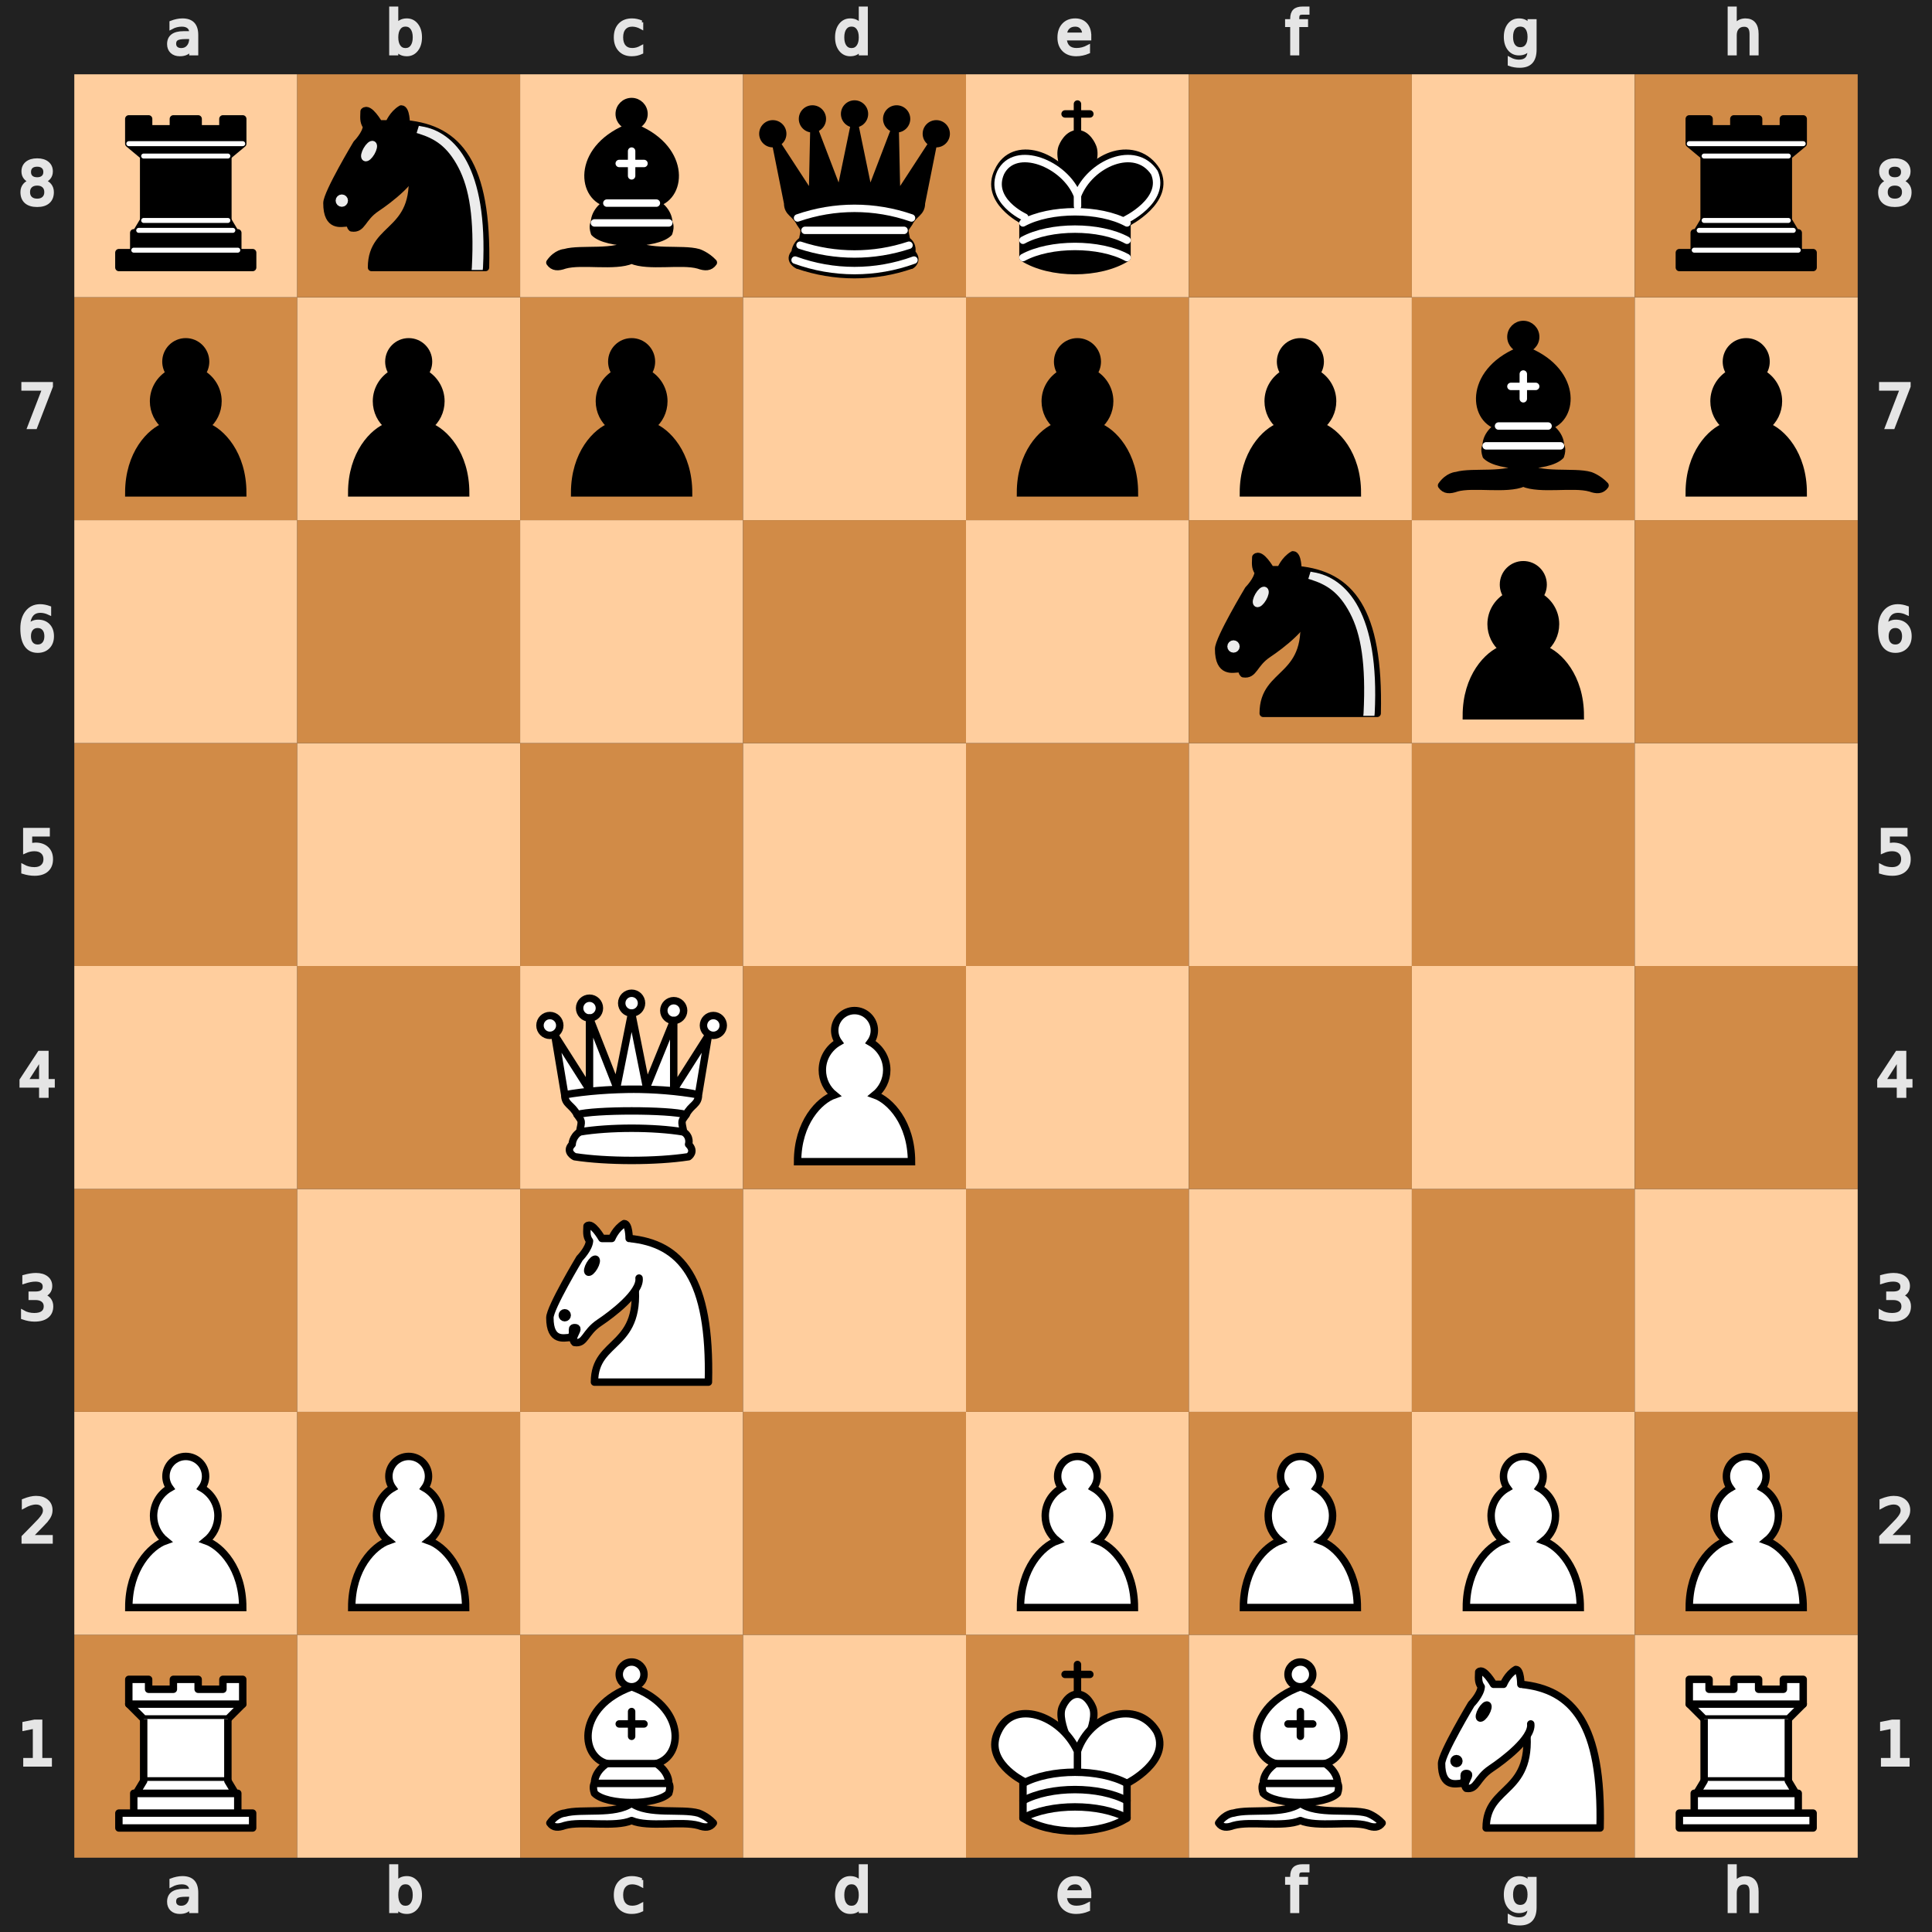
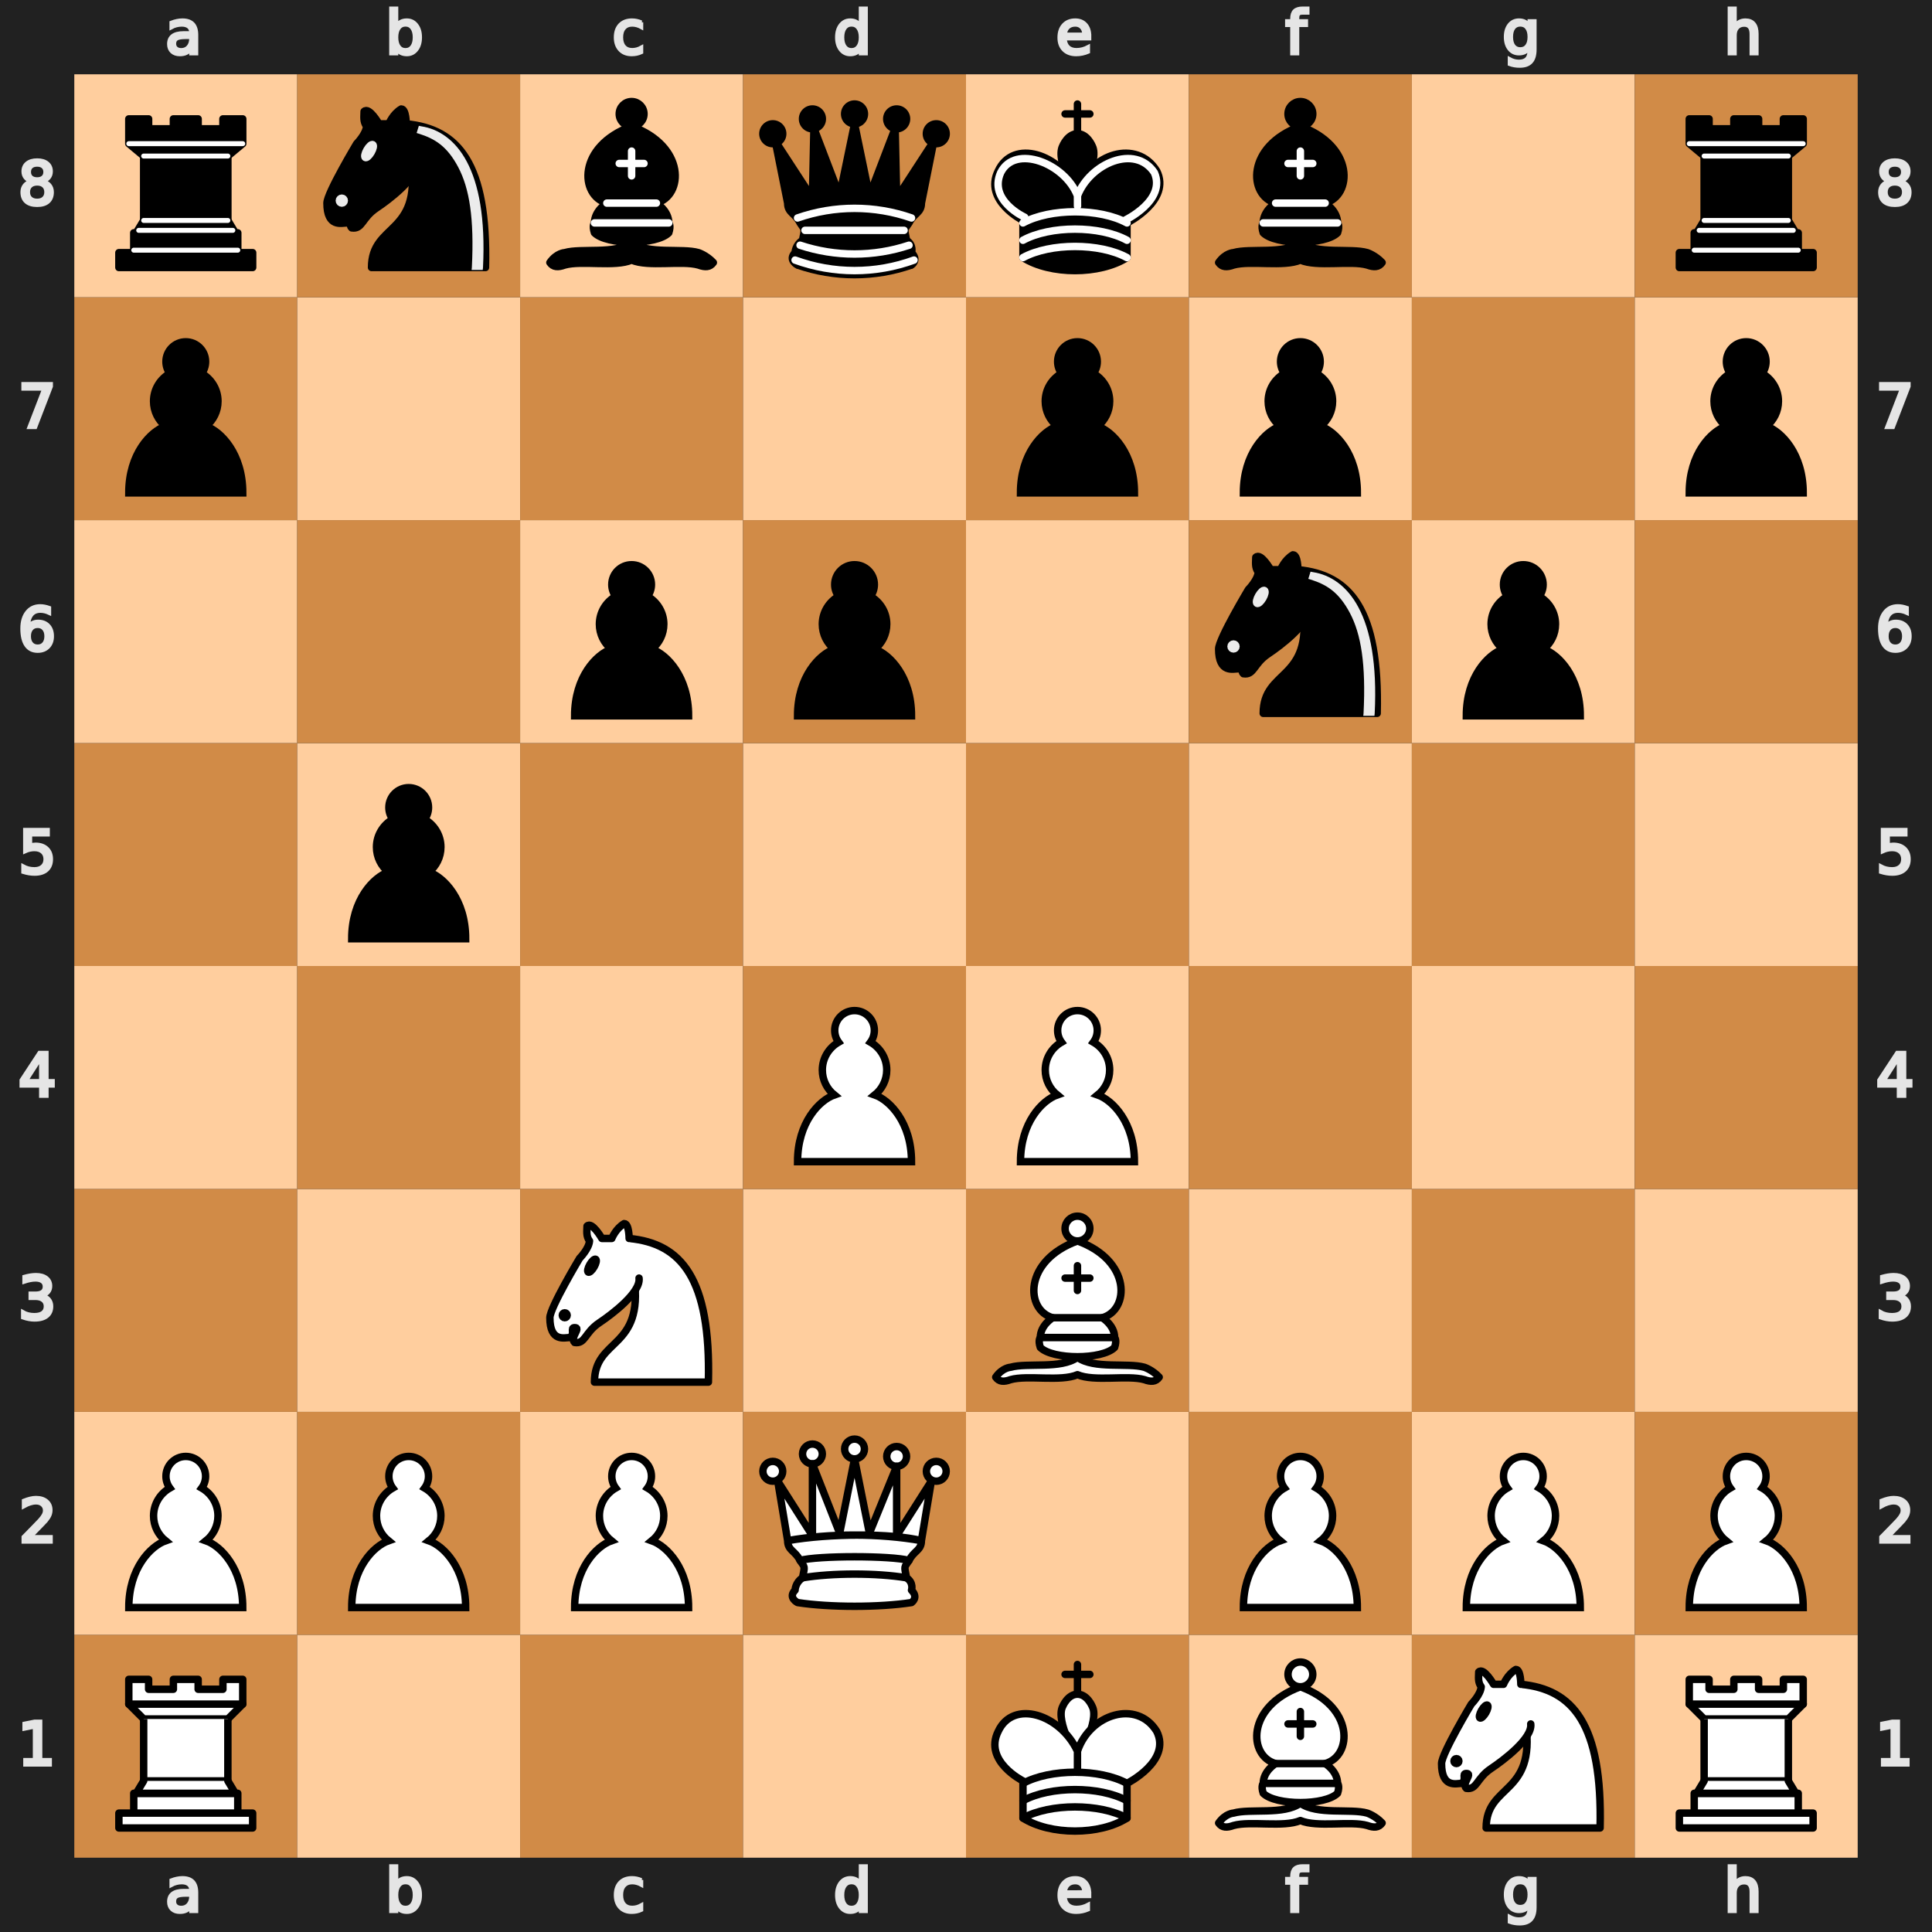
<svg xmlns="http://www.w3.org/2000/svg" xmlns:xlink="http://www.w3.org/1999/xlink" version="1.2" baseProfile="tiny" viewBox="0 0 390 390">
  <defs>
    <g id="white-pawn" class="white pawn">
      <path d="M22.5 9c-2.21 0-4 1.79-4 4 0 .89.29 1.71.78 2.38C17.33 16.5 16 18.59 16 21c0 2.03.94 3.84 2.41 5.03-3 1.06-7.41 5.55-7.41 13.47h23c0-7.92-4.41-12.41-7.41-13.47 1.47-1.19 2.41-3 2.41-5.03 0-2.41-1.33-4.5-3.28-5.62.49-.67.78-1.49.78-2.38 0-2.21-1.79-4-4-4z" fill="#fff" stroke="#000" stroke-width="1.5" stroke-linecap="round" />
    </g>
    <g id="white-knight" class="white knight" fill="none" fill-rule="evenodd" stroke="#000" stroke-width="1.5" stroke-linecap="round" stroke-linejoin="round">
      <path d="M 22,10 C 32.5,11 38.5,18 38,39 L 15,39 C 15,30 25,32.5 23,18" style="fill:#ffffff; stroke:#000000;" />
      <path d="M 24,18 C 24.38,20.91 18.45,25.37 16,27 C 13,29 13.18,31.34 11,31 C 9.958,30.06 12.41,27.96 11,28 C 10,28 11.19,29.23 10,30 C 9,30 5.997,31 6,26 C 6,24 12,14 12,14 C 12,14 13.89,12.1 14,10.5 C 13.27,9.506 13.5,8.5 13.5,7.5 C 14.5,6.5 16.5,10 16.5,10 L 18.5,10 C 18.5,10 19.28,8.008 21,7 C 22,7 22,10 22,10" style="fill:#ffffff; stroke:#000000;" />
      <path d="M 9.5 25.5 A 0.5 0.5 0 1 1 8.5,25.5 A 0.5 0.5 0 1 1 9.5 25.5 z" style="fill:#000000; stroke:#000000;" />
      <path d="M 15 15.5 A 0.5 1.5 0 1 1 14,15.5 A 0.5 1.5 0 1 1 15 15.5 z" transform="matrix(0.866,0.5,-0.5,0.866,9.693,-5.173)" style="fill:#000000; stroke:#000000;" />
    </g>
    <g id="white-bishop" class="white bishop" fill="none" fill-rule="evenodd" stroke="#000" stroke-width="1.5" stroke-linecap="round" stroke-linejoin="round">
      <g fill="#fff" stroke-linecap="butt">
        <path d="M9 36c3.39-.97 10.11.43 13.5-2 3.39 2.43 10.11 1.03 13.5 2 0 0 1.65.54 3 2-.68.97-1.65.99-3 .5-3.39-.97-10.11.46-13.5-1-3.39 1.46-10.11.03-13.5 1-1.354.49-2.323.47-3-.5 1.354-1.94 3-2 3-2zM15 32c2.5 2.5 12.5 2.5 15 0 .5-1.5 0-2 0-2 0-2.5-2.5-4-2.5-4 5.5-1.5 6-11.5-5-15.5-11 4-10.5 14-5 15.5 0 0-2.5 1.5-2.5 4 0 0-.5.5 0 2zM25 8a2.5 2.5 0 1 1-5 0 2.5 2.5 0 1 1 5 0z" />
      </g>
      <path d="M17.5 26h10M15 30h15m-7.5-14.5v5M20 18h5" stroke-linejoin="miter" />
    </g>
    <g id="white-rook" class="white rook" fill="#fff" fill-rule="evenodd" stroke="#000" stroke-width="1.5" stroke-linecap="round" stroke-linejoin="round">
      <path d="M9 39h27v-3H9v3zM12 36v-4h21v4H12zM11 14V9h4v2h5V9h5v2h5V9h4v5" stroke-linecap="butt" />
      <path d="M34 14l-3 3H14l-3-3" />
      <path d="M31 17v12.5H14V17" stroke-linecap="butt" stroke-linejoin="miter" />
      <path d="M31 29.5l1.5 2.5h-20l1.5-2.5" />
      <path d="M11 14h23" fill="none" stroke-linejoin="miter" />
    </g>
    <g id="white-queen" class="white queen" fill="#fff" fill-rule="evenodd" stroke="#000" stroke-width="1.5" stroke-linecap="round" stroke-linejoin="round">
      <path d="M8 12a2 2 0 1 1-4 0 2 2 0 1 1 4 0zM24.5 7.5a2 2 0 1 1-4 0 2 2 0 1 1 4 0zM41 12a2 2 0 1 1-4 0 2 2 0 1 1 4 0zM16 8.5a2 2 0 1 1-4 0 2 2 0 1 1 4 0zM33 9a2 2 0 1 1-4 0 2 2 0 1 1 4 0z" />
      <path d="M9 26c8.5-1.5 21-1.5 27 0l2-12-7 11V11l-5.5 13.5-3-15-3 15-5.5-14V25L7 14l2 12zM9 26c0 2 1.5 2 2.5 4 1 1.5 1 1 .5 3.5-1.5 1-1.5 2.5-1.5 2.5-1.5 1.5.5 2.5.5 2.5 6.5 1 16.5 1 23 0 0 0 1.5-1 0-2.5 0 0 .5-1.5-1-2.5-.5-2.5-.5-2 .5-3.5 1-2 2.5-2 2.5-4-8.5-1.5-18.5-1.5-27 0z" stroke-linecap="butt" />
      <path d="M11.5 30c3.5-1 18.5-1 22 0M12 33.5c6-1 15-1 21 0" fill="none" />
    </g>
    <g id="white-king" class="white king" fill="none" fill-rule="evenodd" stroke="#000" stroke-width="1.5" stroke-linecap="round" stroke-linejoin="round">
      <path d="M22.5 11.63V6M20 8h5" stroke-linejoin="miter" />
      <path d="M22.5 25s4.5-7.5 3-10.5c0 0-1-2.5-3-2.5s-3 2.5-3 2.5c-1.5 3 3 10.5 3 10.5" fill="#fff" stroke-linecap="butt" stroke-linejoin="miter" />
      <path d="M11.5 37c5.5 3.5 15.5 3.5 21 0v-7s9-4.5 6-10.5c-4-6.5-13.5-3.5-16 4V27v-3.5c-3.5-7.5-13-10.5-16-4-3 6 5 10 5 10V37z" fill="#fff" />
      <path d="M11.5 30c5.5-3 15.5-3 21 0m-21 3.5c5.5-3 15.5-3 21 0m-21 3.5c5.5-3 15.5-3 21 0" />
    </g>
    <g id="black-pawn" class="black pawn">
      <path d="M22.5 9c-2.21 0-4 1.79-4 4 0 .89.29 1.71.78 2.38C17.33 16.5 16 18.59 16 21c0 2.03.94 3.84 2.41 5.03-3 1.06-7.41 5.55-7.41 13.47h23c0-7.92-4.41-12.41-7.41-13.47 1.47-1.19 2.41-3 2.41-5.03 0-2.41-1.33-4.5-3.28-5.62.49-.67.78-1.49.78-2.38 0-2.21-1.79-4-4-4z" fill="#000" stroke="#000" stroke-width="1.5" stroke-linecap="round" />
    </g>
    <g id="black-knight" class="black knight" fill="none" fill-rule="evenodd" stroke="#000" stroke-width="1.5" stroke-linecap="round" stroke-linejoin="round">
      <path d="M 22,10 C 32.5,11 38.5,18 38,39 L 15,39 C 15,30 25,32.5 23,18" style="fill:#000000; stroke:#000000;" />
      <path d="M 24,18 C 24.38,20.91 18.45,25.37 16,27 C 13,29 13.18,31.34 11,31 C 9.958,30.06 12.41,27.96 11,28 C 10,28 11.19,29.23 10,30 C 9,30 5.997,31 6,26 C 6,24 12,14 12,14 C 12,14 13.89,12.1 14,10.5 C 13.27,9.506 13.5,8.5 13.5,7.5 C 14.5,6.5 16.5,10 16.5,10 L 18.5,10 C 18.5,10 19.28,8.008 21,7 C 22,7 22,10 22,10" style="fill:#000000; stroke:#000000;" />
      <path d="M 9.5 25.5 A 0.5 0.5 0 1 1 8.5,25.5 A 0.5 0.5 0 1 1 9.5 25.5 z" style="fill:#ececec; stroke:#ececec;" />
      <path d="M 15 15.5 A 0.5 1.5 0 1 1 14,15.5 A 0.5 1.5 0 1 1 15 15.5 z" transform="matrix(0.866,0.5,-0.5,0.866,9.693,-5.173)" style="fill:#ececec; stroke:#ececec;" />
      <path d="M 24.55,10.4 L 24.1,11.85 L 24.6,12 C 27.75,13 30.25,14.49 32.5,18.75 C 34.75,23.01 35.75,29.06 35.25,39 L 35.2,39.5 L 37.45,39.5 L 37.5,39 C 38,28.94 36.62,22.15 34.25,17.66 C 31.88,13.17 28.46,11.02 25.06,10.5 L 24.55,10.4 z " style="fill:#ececec; stroke:none;" />
    </g>
    <g id="black-bishop" class="black bishop" fill="none" fill-rule="evenodd" stroke="#000" stroke-width="1.5" stroke-linecap="round" stroke-linejoin="round">
      <path d="M9 36c3.39-.97 10.11.43 13.5-2 3.39 2.43 10.11 1.03 13.5 2 0 0 1.65.54 3 2-.68.97-1.65.99-3 .5-3.39-.97-10.11.46-13.5-1-3.39 1.46-10.11.03-13.5 1-1.354.49-2.323.47-3-.5 1.354-1.94 3-2 3-2zm6-4c2.5 2.5 12.5 2.5 15 0 .5-1.5 0-2 0-2 0-2.5-2.5-4-2.5-4 5.5-1.5 6-11.5-5-15.5-11 4-10.5 14-5 15.5 0 0-2.5 1.5-2.5 4 0 0-.5.5 0 2zM25 8a2.5 2.5 0 1 1-5 0 2.5 2.5 0 1 1 5 0z" fill="#000" stroke-linecap="butt" />
      <path d="M17.5 26h10M15 30h15m-7.5-14.5v5M20 18h5" stroke="#fff" stroke-linejoin="miter" />
    </g>
    <g id="black-rook" class="black rook" fill="#000" fill-rule="evenodd" stroke="#000" stroke-width="1.5" stroke-linecap="round" stroke-linejoin="round">
      <path d="M9 39h27v-3H9v3zM12.5 32l1.5-2.5h17l1.5 2.5h-20zM12 36v-4h21v4H12z" stroke-linecap="butt" />
      <path d="M14 29.5v-13h17v13H14z" stroke-linecap="butt" stroke-linejoin="miter" />
      <path d="M14 16.5L11 14h23l-3 2.5H14zM11 14V9h4v2h5V9h5v2h5V9h4v5H11z" stroke-linecap="butt" />
      <path d="M12 35.5h21M13 31.5h19M14 29.5h17M14 16.5h17M11 14h23" fill="none" stroke="#fff" stroke-width="1" stroke-linejoin="miter" />
    </g>
    <g id="black-queen" class="black queen" fill="#000" fill-rule="evenodd" stroke="#000" stroke-width="1.5" stroke-linecap="round" stroke-linejoin="round">
      <g fill="#000" stroke="none">
        <circle cx="6" cy="12" r="2.75" />
        <circle cx="14" cy="9" r="2.75" />
        <circle cx="22.5" cy="8" r="2.75" />
        <circle cx="31" cy="9" r="2.75" />
        <circle cx="39" cy="12" r="2.75" />
      </g>
      <path d="M9 26c8.5-1.5 21-1.5 27 0l2.5-12.5L31 25l-.3-14.1-5.2 13.6-3-14.5-3 14.5-5.2-13.6L14 25 6.5 13.5 9 26zM9 26c0 2 1.5 2 2.5 4 1 1.5 1 1 .5 3.5-1.5 1-1.5 2.5-1.5 2.5-1.5 1.5.5 2.5.5 2.5 6.5 1 16.5 1 23 0 0 0 1.5-1 0-2.5 0 0 .5-1.5-1-2.5-.5-2.5-.5-2 .5-3.5 1-2 2.5-2 2.5-4-8.5-1.5-18.5-1.5-27 0z" stroke-linecap="butt" />
      <path d="M11 38.5a35 35 1 0 0 23 0" fill="none" stroke-linecap="butt" />
      <path d="M11 29a35 35 1 0 1 23 0M12.5 31.5h20M11.5 34.5a35 35 1 0 0 22 0M10.5 37.5a35 35 1 0 0 24 0" fill="none" stroke="#fff" />
    </g>
    <g id="black-king" class="black king" fill="none" fill-rule="evenodd" stroke="#000" stroke-width="1.5" stroke-linecap="round" stroke-linejoin="round">
      <path d="M22.5 11.63V6" stroke-linejoin="miter" />
      <path d="M22.5 25s4.5-7.5 3-10.5c0 0-1-2.5-3-2.5s-3 2.5-3 2.5c-1.5 3 3 10.5 3 10.5" fill="#000" stroke-linecap="butt" stroke-linejoin="miter" />
      <path d="M11.5 37c5.5 3.5 15.5 3.5 21 0v-7s9-4.5 6-10.5c-4-6.5-13.5-3.5-16 4V27v-3.5c-3.5-7.5-13-10.5-16-4-3 6 5 10 5 10V37z" fill="#000" />
      <path d="M20 8h5" stroke-linejoin="miter" />
      <path d="M32 29.5s8.5-4 6.03-9.65C34.15 14 25 18 22.5 24.5l.01 2.1-.01-2.1C20 18 9.906 14 6.997 19.85c-2.497 5.65 4.853 9 4.853 9M11.5 30c5.5-3 15.5-3 21 0m-21 3.5c5.5-3 15.5-3 21 0m-21 3.5c5.5-3 15.5-3 21 0" stroke="#fff" />
    </g>
  </defs>
  <rect x="0" y="0" width="390" height="390" fill="#212121" />
  <g transform="translate(20, 0) scale(0.75, 0.75)" fill="#e5e5e5" stroke="#e5e5e5">
    <path d="M23.328 10.016q-1.742 0-2.414.398-.672.398-.672 1.36 0 .765.5 1.218.508.445 1.375.445 1.196 0 1.914-.843.727-.852.727-2.258v-.32zm2.867-.594v4.992h-1.437v-1.328q-.492.797-1.227 1.18-.734.375-1.797.375-1.343 0-2.14-.75-.79-.758-.79-2.024 0-1.476.985-2.226.992-.75 2.953-.75h2.016V8.75q0-.992-.656-1.531-.649-.547-1.829-.547-.75 0-1.46.18-.711.18-1.368.539V6.062q.79-.304 1.532-.453.742-.156 1.445-.156 1.898 0 2.836.984.937.985.937 2.985z" />
  </g>
  <g transform="translate(20, 375) scale(0.75, 0.75)" fill="#e5e5e5" stroke="#e5e5e5">
    <path d="M23.328 10.016q-1.742 0-2.414.398-.672.398-.672 1.36 0 .765.5 1.218.508.445 1.375.445 1.196 0 1.914-.843.727-.852.727-2.258v-.32zm2.867-.594v4.992h-1.437v-1.328q-.492.797-1.227 1.18-.734.375-1.797.375-1.343 0-2.14-.75-.79-.758-.79-2.024 0-1.476.985-2.226.992-.75 2.953-.75h2.016V8.75q0-.992-.656-1.531-.649-.547-1.829-.547-.75 0-1.46.18-.711.18-1.368.539V6.062q.79-.304 1.532-.453.742-.156 1.445-.156 1.898 0 2.836.984.937.985.937 2.985z" />
  </g>
  <g transform="translate(65, 0) scale(0.75, 0.75)" fill="#e5e5e5" stroke="#e5e5e5">
    <path d="M24.922 10.047q0-1.586-.656-2.485-.649-.906-1.79-.906-1.14 0-1.796.906-.649.899-.649 2.485 0 1.586.649 2.492.656.898 1.797.898 1.14 0 1.789-.898.656-.906.656-2.492zm-4.89-3.055q.452-.781 1.14-1.156.695-.383 1.656-.383 1.594 0 2.586 1.266 1 1.265 1 3.328 0 2.062-1 3.328-.992 1.266-2.586 1.266-.96 0-1.656-.375-.688-.383-1.14-1.164v1.312h-1.446V2.258h1.445z" />
  </g>
  <g transform="translate(65, 375) scale(0.75, 0.75)" fill="#e5e5e5" stroke="#e5e5e5">
    <path d="M24.922 10.047q0-1.586-.656-2.485-.649-.906-1.79-.906-1.14 0-1.796.906-.649.899-.649 2.485 0 1.586.649 2.492.656.898 1.797.898 1.14 0 1.789-.898.656-.906.656-2.492zm-4.89-3.055q.452-.781 1.14-1.156.695-.383 1.656-.383 1.594 0 2.586 1.266 1 1.265 1 3.328 0 2.062-1 3.328-.992 1.266-2.586 1.266-.96 0-1.656-.375-.688-.383-1.14-1.164v1.312h-1.446V2.258h1.445z" />
  </g>
  <g transform="translate(110, 0) scale(0.75, 0.75)" fill="#e5e5e5" stroke="#e5e5e5">
    <path d="M25.96 6v1.344q-.608-.336-1.226-.5-.609-.172-1.234-.172-1.398 0-2.172.89-.773.883-.773 2.485 0 1.601.773 2.492.774.883 2.172.883.625 0 1.234-.164.618-.172 1.227-.508v1.328q-.602.281-1.25.422-.64.14-1.367.14-1.977 0-3.14-1.242-1.165-1.242-1.165-3.351 0-2.14 1.172-3.367 1.18-1.227 3.227-1.227.664 0 1.296.14.633.134 1.227.407z" />
  </g>
  <g transform="translate(110, 375) scale(0.75, 0.75)" fill="#e5e5e5" stroke="#e5e5e5">
    <path d="M25.96 6v1.344q-.608-.336-1.226-.5-.609-.172-1.234-.172-1.398 0-2.172.89-.773.883-.773 2.485 0 1.601.773 2.492.774.883 2.172.883.625 0 1.234-.164.618-.172 1.227-.508v1.328q-.602.281-1.25.422-.64.14-1.367.14-1.977 0-3.14-1.242-1.165-1.242-1.165-3.351 0-2.14 1.172-3.367 1.18-1.227 3.227-1.227.664 0 1.296.14.633.134 1.227.407z" />
  </g>
  <g transform="translate(155, 0) scale(0.75, 0.75)" fill="#e5e5e5" stroke="#e5e5e5">
    <path d="M24.973 6.992V2.258h1.437v12.156h-1.437v-1.312q-.453.78-1.149 1.164-.687.375-1.656.375-1.586 0-2.586-1.266-.992-1.266-.992-3.328 0-2.063.992-3.328 1-1.266 2.586-1.266.969 0 1.656.383.696.375 1.149 1.156zm-4.899 3.055q0 1.586.649 2.492.656.898 1.797.898 1.14 0 1.796-.898.657-.906.657-2.492 0-1.586-.657-2.485-.656-.906-1.796-.906-1.141 0-1.797.906-.649.899-.649 2.485z" />
  </g>
  <g transform="translate(155, 375) scale(0.75, 0.75)" fill="#e5e5e5" stroke="#e5e5e5">
    <path d="M24.973 6.992V2.258h1.437v12.156h-1.437v-1.312q-.453.78-1.149 1.164-.687.375-1.656.375-1.586 0-2.586-1.266-.992-1.266-.992-3.328 0-2.063.992-3.328 1-1.266 2.586-1.266.969 0 1.656.383.696.375 1.149 1.156zm-4.899 3.055q0 1.586.649 2.492.656.898 1.797.898 1.14 0 1.796-.898.657-.906.657-2.492 0-1.586-.657-2.485-.656-.906-1.796-.906-1.141 0-1.797.906-.649.899-.649 2.485z" />
  </g>
  <g transform="translate(200, 0) scale(0.75, 0.75)" fill="#e5e5e5" stroke="#e5e5e5">
    <path d="M26.555 9.68v.703h-6.61q.094 1.484.89 2.265.806.774 2.235.774.828 0 1.602-.203.781-.203 1.547-.61v1.36q-.774.328-1.586.5-.813.172-1.649.172-2.093 0-3.32-1.22-1.219-1.218-1.219-3.296 0-2.148 1.157-3.406 1.164-1.266 3.132-1.266 1.766 0 2.79 1.14 1.03 1.134 1.03 3.087zm-1.438-.422q-.015-1.18-.664-1.883-.64-.703-1.703-.703-1.203 0-1.93.68-.718.68-.828 1.914z" />
  </g>
  <g transform="translate(200, 375) scale(0.75, 0.75)" fill="#e5e5e5" stroke="#e5e5e5">
    <path d="M26.555 9.68v.703h-6.61q.094 1.484.89 2.265.806.774 2.235.774.828 0 1.602-.203.781-.203 1.547-.61v1.36q-.774.328-1.586.5-.813.172-1.649.172-2.093 0-3.32-1.22-1.219-1.218-1.219-3.296 0-2.148 1.157-3.406 1.164-1.266 3.132-1.266 1.766 0 2.79 1.14 1.03 1.134 1.03 3.087zm-1.438-.422q-.015-1.18-.664-1.883-.64-.703-1.703-.703-1.203 0-1.93.68-.718.68-.828 1.914z" />
  </g>
  <g transform="translate(245, 0) scale(0.75, 0.75)" fill="#e5e5e5" stroke="#e5e5e5">
    <path d="M25.285 2.258v1.195H23.91q-.773 0-1.078.313-.297.312-.297 1.125v.773h2.367v1.117h-2.367v7.633H21.09V6.781h-1.375V5.664h1.375v-.61q0-1.46.68-2.124.68-.672 2.156-.672z" />
  </g>
  <g transform="translate(245, 375) scale(0.75, 0.75)" fill="#e5e5e5" stroke="#e5e5e5">
    <path d="M25.285 2.258v1.195H23.91q-.773 0-1.078.313-.297.312-.297 1.125v.773h2.367v1.117h-2.367v7.633H21.09V6.781h-1.375V5.664h1.375v-.61q0-1.46.68-2.124.68-.672 2.156-.672z" />
  </g>
  <g transform="translate(290, 0) scale(0.75, 0.75)" fill="#e5e5e5" stroke="#e5e5e5">
    <path d="M24.973 9.937q0-1.562-.649-2.421-.64-.86-1.804-.86-1.157 0-1.805.86-.64.859-.64 2.421 0 1.555.64 2.415.648.859 1.805.859 1.164 0 1.804-.86.649-.859.649-2.414zm1.437 3.391q0 2.234-.992 3.32-.992 1.094-3.04 1.094-.757 0-1.429-.117-.672-.11-1.304-.344v-1.398q.632.344 1.25.508.617.164 1.257.164 1.414 0 2.118-.743.703-.734.703-2.226v-.711q-.446.773-1.141 1.156-.695.383-1.664.383-1.61 0-2.594-1.227-.984-1.226-.984-3.25 0-2.03.984-3.257.985-1.227 2.594-1.227.969 0 1.664.383t1.14 1.156V5.664h1.438z" />
  </g>
  <g transform="translate(290, 375) scale(0.75, 0.75)" fill="#e5e5e5" stroke="#e5e5e5">
    <path d="M24.973 9.937q0-1.562-.649-2.421-.64-.86-1.804-.86-1.157 0-1.805.86-.64.859-.64 2.421 0 1.555.64 2.415.648.859 1.805.859 1.164 0 1.804-.86.649-.859.649-2.414zm1.437 3.391q0 2.234-.992 3.32-.992 1.094-3.04 1.094-.757 0-1.429-.117-.672-.11-1.304-.344v-1.398q.632.344 1.25.508.617.164 1.257.164 1.414 0 2.118-.743.703-.734.703-2.226v-.711q-.446.773-1.141 1.156-.695.383-1.664.383-1.61 0-2.594-1.227-.984-1.226-.984-3.25 0-2.03.984-3.257.985-1.227 2.594-1.227.969 0 1.664.383t1.14 1.156V5.664h1.438z" />
  </g>
  <g transform="translate(335, 0) scale(0.75, 0.75)" fill="#e5e5e5" stroke="#e5e5e5">
    <path d="M26.164 9.133v5.281h-1.437V9.18q0-1.243-.485-1.86-.484-.617-1.453-.617-1.164 0-1.836.742-.672.742-.672 2.024v4.945h-1.445V2.258h1.445v4.765q.516-.789 1.211-1.18.703-.39 1.617-.39 1.508 0 2.282.938.773.93.773 2.742z" />
  </g>
  <g transform="translate(335, 375) scale(0.75, 0.75)" fill="#e5e5e5" stroke="#e5e5e5">
    <path d="M26.164 9.133v5.281h-1.437V9.18q0-1.243-.485-1.86-.484-.617-1.453-.617-1.164 0-1.836.742-.672.742-.672 2.024v4.945h-1.445V2.258h1.445v4.765q.516-.789 1.211-1.18.703-.39 1.617-.39 1.508 0 2.282.938.773.93.773 2.742z" />
  </g>
  <g transform="translate(0, 335) scale(0.75, 0.75)" fill="#e5e5e5" stroke="#e5e5e5">
    <path d="M6.754 26.996h2.578v-8.898l-2.805.562v-1.437l2.79-.563h1.578v10.336h2.578v1.328h-6.72z" />
  </g>
  <g transform="translate(375, 335) scale(0.75, 0.75)" fill="#e5e5e5" stroke="#e5e5e5">
    <path d="M6.754 26.996h2.578v-8.898l-2.805.562v-1.437l2.79-.563h1.578v10.336h2.578v1.328h-6.72z" />
  </g>
  <g transform="translate(0, 290) scale(0.75, 0.75)" fill="#e5e5e5" stroke="#e5e5e5">
    <path d="M8.195 26.996h5.508v1.328H6.297v-1.328q.898-.93 2.445-2.492 1.555-1.57 1.953-2.024.758-.851 1.055-1.437.305-.594.305-1.164 0-.93-.657-1.516-.648-.586-1.695-.586-.742 0-1.57.258-.82.258-1.758.781v-1.593q.953-.383 1.781-.578.828-.196 1.516-.196 1.812 0 2.89.906 1.079.907 1.079 2.422 0 .72-.274 1.368-.265.64-.976 1.515-.196.227-1.243 1.313-1.046 1.078-2.953 3.023z" />
  </g>
  <g transform="translate(375, 290) scale(0.75, 0.75)" fill="#e5e5e5" stroke="#e5e5e5">
    <path d="M8.195 26.996h5.508v1.328H6.297v-1.328q.898-.93 2.445-2.492 1.555-1.57 1.953-2.024.758-.851 1.055-1.437.305-.594.305-1.164 0-.93-.657-1.516-.648-.586-1.695-.586-.742 0-1.57.258-.82.258-1.758.781v-1.593q.953-.383 1.781-.578.828-.196 1.516-.196 1.812 0 2.89.906 1.079.907 1.079 2.422 0 .72-.274 1.368-.265.64-.976 1.515-.196.227-1.243 1.313-1.046 1.078-2.953 3.023z" />
  </g>
  <g transform="translate(0, 245) scale(0.75, 0.75)" fill="#e5e5e5" stroke="#e5e5e5">
    <path d="M11.434 22.035q1.132.242 1.765 1.008.64.766.64 1.89 0 1.727-1.187 2.672-1.187.946-3.375.946-.734 0-1.515-.149-.774-.14-1.602-.43V26.45q.656.383 1.438.578.78.196 1.632.196 1.485 0 2.258-.586.782-.586.782-1.703 0-1.032-.727-1.61-.719-.586-2.008-.586h-1.36v-1.297h1.423q1.164 0 1.78-.46.618-.47.618-1.344 0-.899-.64-1.375-.633-.485-1.82-.485-.65 0-1.391.141-.743.14-1.633.437V16.95q.898-.25 1.68-.375.788-.125 1.484-.125 1.797 0 2.844.82 1.046.813 1.046 2.204 0 .968-.554 1.64-.555.664-1.578.922z" />
  </g>
  <g transform="translate(375, 245) scale(0.75, 0.75)" fill="#e5e5e5" stroke="#e5e5e5">
    <path d="M11.434 22.035q1.132.242 1.765 1.008.64.766.64 1.89 0 1.727-1.187 2.672-1.187.946-3.375.946-.734 0-1.515-.149-.774-.14-1.602-.43V26.45q.656.383 1.438.578.78.196 1.632.196 1.485 0 2.258-.586.782-.586.782-1.703 0-1.032-.727-1.61-.719-.586-2.008-.586h-1.36v-1.297h1.423q1.164 0 1.78-.46.618-.47.618-1.344 0-.899-.64-1.375-.633-.485-1.82-.485-.65 0-1.391.141-.743.14-1.633.437V16.95q.898-.25 1.68-.375.788-.125 1.484-.125 1.797 0 2.844.82 1.046.813 1.046 2.204 0 .968-.554 1.64-.555.664-1.578.922z" />
  </g>
  <g transform="translate(0, 200) scale(0.75, 0.75)" fill="#e5e5e5" stroke="#e5e5e5">
    <path d="M11.016 18.035L7.03 24.262h3.985zm-.414-1.375h1.984v7.602h1.664v1.312h-1.664v2.75h-1.57v-2.75H5.75v-1.523z" />
  </g>
  <g transform="translate(375, 200) scale(0.75, 0.75)" fill="#e5e5e5" stroke="#e5e5e5">
    <path d="M11.016 18.035L7.03 24.262h3.985zm-.414-1.375h1.984v7.602h1.664v1.312h-1.664v2.75h-1.57v-2.75H5.75v-1.523z" />
  </g>
  <g transform="translate(0, 155) scale(0.75, 0.75)" fill="#e5e5e5" stroke="#e5e5e5">
    <path d="M6.719 16.66h6.195v1.328h-4.75v2.86q.344-.118.688-.172.343-.063.687-.063 1.953 0 3.094 1.07 1.14 1.07 1.14 2.899 0 1.883-1.171 2.93-1.172 1.039-3.305 1.039-.735 0-1.5-.125-.758-.125-1.57-.375v-1.586q.703.383 1.453.57.75.188 1.586.188 1.351 0 2.14-.711.79-.711.79-1.93 0-1.219-.79-1.93-.789-.71-2.14-.71-.633 0-1.266.14-.625.14-1.281.438z" />
  </g>
  <g transform="translate(375, 155) scale(0.75, 0.75)" fill="#e5e5e5" stroke="#e5e5e5">
    <path d="M6.719 16.66h6.195v1.328h-4.75v2.86q.344-.118.688-.172.343-.063.687-.063 1.953 0 3.094 1.07 1.14 1.07 1.14 2.899 0 1.883-1.171 2.93-1.172 1.039-3.305 1.039-.735 0-1.5-.125-.758-.125-1.57-.375v-1.586q.703.383 1.453.57.75.188 1.586.188 1.351 0 2.14-.711.79-.711.79-1.93 0-1.219-.79-1.93-.789-.71-2.14-.71-.633 0-1.266.14-.625.14-1.281.438z" />
  </g>
  <g transform="translate(0, 110) scale(0.75, 0.75)" fill="#e5e5e5" stroke="#e5e5e5">
    <path d="M10.137 21.863q-1.063 0-1.688.727-.617.726-.617 1.992 0 1.258.617 1.992.625.727 1.688.727 1.062 0 1.68-.727.624-.734.624-1.992 0-1.266-.625-1.992-.617-.727-1.68-.727zm3.133-4.945v1.437q-.594-.28-1.204-.43-.601-.148-1.195-.148-1.562 0-2.39 1.055-.82 1.055-.938 3.188.46-.68 1.156-1.04.696-.367 1.531-.367 1.758 0 2.774 1.07 1.023 1.063 1.023 2.899 0 1.797-1.062 2.883-1.063 1.086-2.828 1.086-2.024 0-3.094-1.547-1.07-1.555-1.07-4.5 0-2.766 1.312-4.406 1.313-1.649 3.524-1.649.593 0 1.195.117.61.118 1.266.352z" />
  </g>
  <g transform="translate(375, 110) scale(0.75, 0.75)" fill="#e5e5e5" stroke="#e5e5e5">
    <path d="M10.137 21.863q-1.063 0-1.688.727-.617.726-.617 1.992 0 1.258.617 1.992.625.727 1.688.727 1.062 0 1.68-.727.624-.734.624-1.992 0-1.266-.625-1.992-.617-.727-1.68-.727zm3.133-4.945v1.437q-.594-.28-1.204-.43-.601-.148-1.195-.148-1.562 0-2.39 1.055-.82 1.055-.938 3.188.46-.68 1.156-1.04.696-.367 1.531-.367 1.758 0 2.774 1.07 1.023 1.063 1.023 2.899 0 1.797-1.062 2.883-1.063 1.086-2.828 1.086-2.024 0-3.094-1.547-1.07-1.555-1.07-4.5 0-2.766 1.312-4.406 1.313-1.649 3.524-1.649.593 0 1.195.117.61.118 1.266.352z" />
  </g>
  <g transform="translate(0, 65) scale(0.75, 0.75)" fill="#e5e5e5" stroke="#e5e5e5">
    <path d="M6.25 16.66h7.5v.672L9.516 28.324H7.867l3.985-10.336H6.25z" />
  </g>
  <g transform="translate(375, 65) scale(0.75, 0.75)" fill="#e5e5e5" stroke="#e5e5e5">
    <path d="M6.25 16.66h7.5v.672L9.516 28.324H7.867l3.985-10.336H6.25z" />
  </g>
  <g transform="translate(0, 20) scale(0.75, 0.75)" fill="#e5e5e5" stroke="#e5e5e5">
    <path d="M10 22.785q-1.125 0-1.773.602-.641.601-.641 1.656t.64 1.656q.649.602 1.774.602t1.773-.602q.649-.61.649-1.656 0-1.055-.649-1.656-.64-.602-1.773-.602zm-1.578-.672q-1.016-.25-1.586-.945-.563-.695-.563-1.695 0-1.399.993-2.211 1-.813 2.734-.813 1.742 0 2.734.813.993.812.993 2.21 0 1-.57 1.696-.563.695-1.571.945 1.14.266 1.773 1.04.641.773.641 1.89 0 1.695-1.04 2.602-1.03.906-2.96.906t-2.969-.906Q6 26.738 6 25.043q0-1.117.64-1.89.641-.774 1.782-1.04zm-.578-2.492q0 .906.562 1.414.57.508 1.594.508 1.016 0 1.586-.508.578-.508.578-1.414 0-.906-.578-1.414-.57-.508-1.586-.508-1.023 0-1.594.508-.562.508-.562 1.414z" />
  </g>
  <g transform="translate(375, 20) scale(0.75, 0.75)" fill="#e5e5e5" stroke="#e5e5e5">
    <path d="M10 22.785q-1.125 0-1.773.602-.641.601-.641 1.656t.64 1.656q.649.602 1.774.602t1.773-.602q.649-.61.649-1.656 0-1.055-.649-1.656-.64-.602-1.773-.602zm-1.578-.672q-1.016-.25-1.586-.945-.563-.695-.563-1.695 0-1.399.993-2.211 1-.813 2.734-.813 1.742 0 2.734.813.993.812.993 2.21 0 1-.57 1.696-.563.695-1.571.945 1.14.266 1.773 1.04.641.773.641 1.89 0 1.695-1.04 2.602-1.03.906-2.96.906t-2.969-.906Q6 26.738 6 25.043q0-1.117.64-1.89.641-.774 1.782-1.04zm-.578-2.492q0 .906.562 1.414.57.508 1.594.508 1.016 0 1.586-.508.578-.508.578-1.414 0-.906-.578-1.414-.57-.508-1.586-.508-1.023 0-1.594.508-.562.508-.562 1.414z" />
  </g>
  <rect x="15" y="330" width="45" height="45" class="square dark a1" stroke="none" fill="#d18b47" />
  <rect x="60" y="330" width="45" height="45" class="square light b1" stroke="none" fill="#ffce9e" />
  <rect x="105" y="330" width="45" height="45" class="square dark c1" stroke="none" fill="#d18b47" />
  <rect x="150" y="330" width="45" height="45" class="square light d1" stroke="none" fill="#ffce9e" />
  <rect x="195" y="330" width="45" height="45" class="square dark e1" stroke="none" fill="#d18b47" />
  <rect x="240" y="330" width="45" height="45" class="square light f1" stroke="none" fill="#ffce9e" />
  <rect x="285" y="330" width="45" height="45" class="square dark g1" stroke="none" fill="#d18b47" />
  <rect x="330" y="330" width="45" height="45" class="square light h1" stroke="none" fill="#ffce9e" />
  <rect x="15" y="285" width="45" height="45" class="square light a2" stroke="none" fill="#ffce9e" />
  <rect x="60" y="285" width="45" height="45" class="square dark b2" stroke="none" fill="#d18b47" />
  <rect x="105" y="285" width="45" height="45" class="square light c2" stroke="none" fill="#ffce9e" />
  <rect x="150" y="285" width="45" height="45" class="square dark d2" stroke="none" fill="#d18b47" />
  <rect x="195" y="285" width="45" height="45" class="square light e2" stroke="none" fill="#ffce9e" />
  <rect x="240" y="285" width="45" height="45" class="square dark f2" stroke="none" fill="#d18b47" />
  <rect x="285" y="285" width="45" height="45" class="square light g2" stroke="none" fill="#ffce9e" />
  <rect x="330" y="285" width="45" height="45" class="square dark h2" stroke="none" fill="#d18b47" />
  <rect x="15" y="240" width="45" height="45" class="square dark a3" stroke="none" fill="#d18b47" />
  <rect x="60" y="240" width="45" height="45" class="square light b3" stroke="none" fill="#ffce9e" />
  <rect x="105" y="240" width="45" height="45" class="square dark c3" stroke="none" fill="#d18b47" />
  <rect x="150" y="240" width="45" height="45" class="square light d3" stroke="none" fill="#ffce9e" />
  <rect x="195" y="240" width="45" height="45" class="square dark e3" stroke="none" fill="#d18b47" />
  <rect x="240" y="240" width="45" height="45" class="square light f3" stroke="none" fill="#ffce9e" />
  <rect x="285" y="240" width="45" height="45" class="square dark g3" stroke="none" fill="#d18b47" />
  <rect x="330" y="240" width="45" height="45" class="square light h3" stroke="none" fill="#ffce9e" />
  <rect x="15" y="195" width="45" height="45" class="square light a4" stroke="none" fill="#ffce9e" />
  <rect x="60" y="195" width="45" height="45" class="square dark b4" stroke="none" fill="#d18b47" />
  <rect x="105" y="195" width="45" height="45" class="square light c4" stroke="none" fill="#ffce9e" />
  <rect x="150" y="195" width="45" height="45" class="square dark d4" stroke="none" fill="#d18b47" />
  <rect x="195" y="195" width="45" height="45" class="square light e4" stroke="none" fill="#ffce9e" />
  <rect x="240" y="195" width="45" height="45" class="square dark f4" stroke="none" fill="#d18b47" />
  <rect x="285" y="195" width="45" height="45" class="square light g4" stroke="none" fill="#ffce9e" />
  <rect x="330" y="195" width="45" height="45" class="square dark h4" stroke="none" fill="#d18b47" />
  <rect x="15" y="150" width="45" height="45" class="square dark a5" stroke="none" fill="#d18b47" />
  <rect x="60" y="150" width="45" height="45" class="square light b5" stroke="none" fill="#ffce9e" />
  <rect x="105" y="150" width="45" height="45" class="square dark c5" stroke="none" fill="#d18b47" />
  <rect x="150" y="150" width="45" height="45" class="square light d5" stroke="none" fill="#ffce9e" />
  <rect x="195" y="150" width="45" height="45" class="square dark e5" stroke="none" fill="#d18b47" />
  <rect x="240" y="150" width="45" height="45" class="square light f5" stroke="none" fill="#ffce9e" />
  <rect x="285" y="150" width="45" height="45" class="square dark g5" stroke="none" fill="#d18b47" />
  <rect x="330" y="150" width="45" height="45" class="square light h5" stroke="none" fill="#ffce9e" />
  <rect x="15" y="105" width="45" height="45" class="square light a6" stroke="none" fill="#ffce9e" />
  <rect x="60" y="105" width="45" height="45" class="square dark b6" stroke="none" fill="#d18b47" />
  <rect x="105" y="105" width="45" height="45" class="square light c6" stroke="none" fill="#ffce9e" />
  <rect x="150" y="105" width="45" height="45" class="square dark d6" stroke="none" fill="#d18b47" />
  <rect x="195" y="105" width="45" height="45" class="square light e6" stroke="none" fill="#ffce9e" />
  <rect x="240" y="105" width="45" height="45" class="square dark f6" stroke="none" fill="#d18b47" />
  <rect x="285" y="105" width="45" height="45" class="square light g6" stroke="none" fill="#ffce9e" />
  <rect x="330" y="105" width="45" height="45" class="square dark h6" stroke="none" fill="#d18b47" />
  <rect x="15" y="60" width="45" height="45" class="square dark a7" stroke="none" fill="#d18b47" />
  <rect x="60" y="60" width="45" height="45" class="square light b7" stroke="none" fill="#ffce9e" />
  <rect x="105" y="60" width="45" height="45" class="square dark c7" stroke="none" fill="#d18b47" />
  <rect x="150" y="60" width="45" height="45" class="square light d7" stroke="none" fill="#ffce9e" />
  <rect x="195" y="60" width="45" height="45" class="square dark e7" stroke="none" fill="#d18b47" />
  <rect x="240" y="60" width="45" height="45" class="square light f7" stroke="none" fill="#ffce9e" />
  <rect x="285" y="60" width="45" height="45" class="square dark g7" stroke="none" fill="#d18b47" />
  <rect x="330" y="60" width="45" height="45" class="square light h7" stroke="none" fill="#ffce9e" />
  <rect x="15" y="15" width="45" height="45" class="square light a8" stroke="none" fill="#ffce9e" />
  <rect x="60" y="15" width="45" height="45" class="square dark b8" stroke="none" fill="#d18b47" />
  <rect x="105" y="15" width="45" height="45" class="square light c8" stroke="none" fill="#ffce9e" />
  <rect x="150" y="15" width="45" height="45" class="square dark d8" stroke="none" fill="#d18b47" />
  <rect x="195" y="15" width="45" height="45" class="square light e8" stroke="none" fill="#ffce9e" />
  <rect x="240" y="15" width="45" height="45" class="square dark f8" stroke="none" fill="#d18b47" />
  <rect x="285" y="15" width="45" height="45" class="square light g8" stroke="none" fill="#ffce9e" />
  <rect x="330" y="15" width="45" height="45" class="square dark h8" stroke="none" fill="#d18b47" />
  <use href="#white-rook" xlink:href="#white-rook" transform="translate(15, 330)" />
-   <use href="#white-bishop" xlink:href="#white-bishop" transform="translate(105, 330)" />
  <use href="#white-king" xlink:href="#white-king" transform="translate(195, 330)" />
  <use href="#white-bishop" xlink:href="#white-bishop" transform="translate(240, 330)" />
  <use href="#white-knight" xlink:href="#white-knight" transform="translate(285, 330)" />
  <use href="#white-rook" xlink:href="#white-rook" transform="translate(330, 330)" />
  <use href="#white-pawn" xlink:href="#white-pawn" transform="translate(15, 285)" />
  <use href="#white-pawn" xlink:href="#white-pawn" transform="translate(60, 285)" />
-   <use href="#white-pawn" xlink:href="#white-pawn" transform="translate(195, 285)" />
+   <use href="#white-pawn" xlink:href="#white-pawn" transform="translate(105, 285)" />
+   <use href="#white-queen" xlink:href="#white-queen" transform="translate(150, 285)" />
  <use href="#white-pawn" xlink:href="#white-pawn" transform="translate(240, 285)" />
  <use href="#white-pawn" xlink:href="#white-pawn" transform="translate(285, 285)" />
  <use href="#white-pawn" xlink:href="#white-pawn" transform="translate(330, 285)" />
  <use href="#white-knight" xlink:href="#white-knight" transform="translate(105, 240)" />
-   <use href="#white-queen" xlink:href="#white-queen" transform="translate(105, 195)" />
+   <use href="#white-bishop" xlink:href="#white-bishop" transform="translate(195, 240)" />
  <use href="#white-pawn" xlink:href="#white-pawn" transform="translate(150, 195)" />
+   <use href="#white-pawn" xlink:href="#white-pawn" transform="translate(195, 195)" />
+   <use href="#black-pawn" xlink:href="#black-pawn" transform="translate(60, 150)" />
+   <use href="#black-pawn" xlink:href="#black-pawn" transform="translate(105, 105)" />
+   <use href="#black-pawn" xlink:href="#black-pawn" transform="translate(150, 105)" />
  <use href="#black-knight" xlink:href="#black-knight" transform="translate(240, 105)" />
  <use href="#black-pawn" xlink:href="#black-pawn" transform="translate(285, 105)" />
  <use href="#black-pawn" xlink:href="#black-pawn" transform="translate(15, 60)" />
-   <use href="#black-pawn" xlink:href="#black-pawn" transform="translate(60, 60)" />
-   <use href="#black-pawn" xlink:href="#black-pawn" transform="translate(105, 60)" />
  <use href="#black-pawn" xlink:href="#black-pawn" transform="translate(195, 60)" />
  <use href="#black-pawn" xlink:href="#black-pawn" transform="translate(240, 60)" />
-   <use href="#black-bishop" xlink:href="#black-bishop" transform="translate(285, 60)" />
  <use href="#black-pawn" xlink:href="#black-pawn" transform="translate(330, 60)" />
  <use href="#black-rook" xlink:href="#black-rook" transform="translate(15, 15)" />
  <use href="#black-knight" xlink:href="#black-knight" transform="translate(60, 15)" />
  <use href="#black-bishop" xlink:href="#black-bishop" transform="translate(105, 15)" />
  <use href="#black-queen" xlink:href="#black-queen" transform="translate(150, 15)" />
  <use href="#black-king" xlink:href="#black-king" transform="translate(195, 15)" />
+   <use href="#black-bishop" xlink:href="#black-bishop" transform="translate(240, 15)" />
  <use href="#black-rook" xlink:href="#black-rook" transform="translate(330, 15)" />
</svg>
